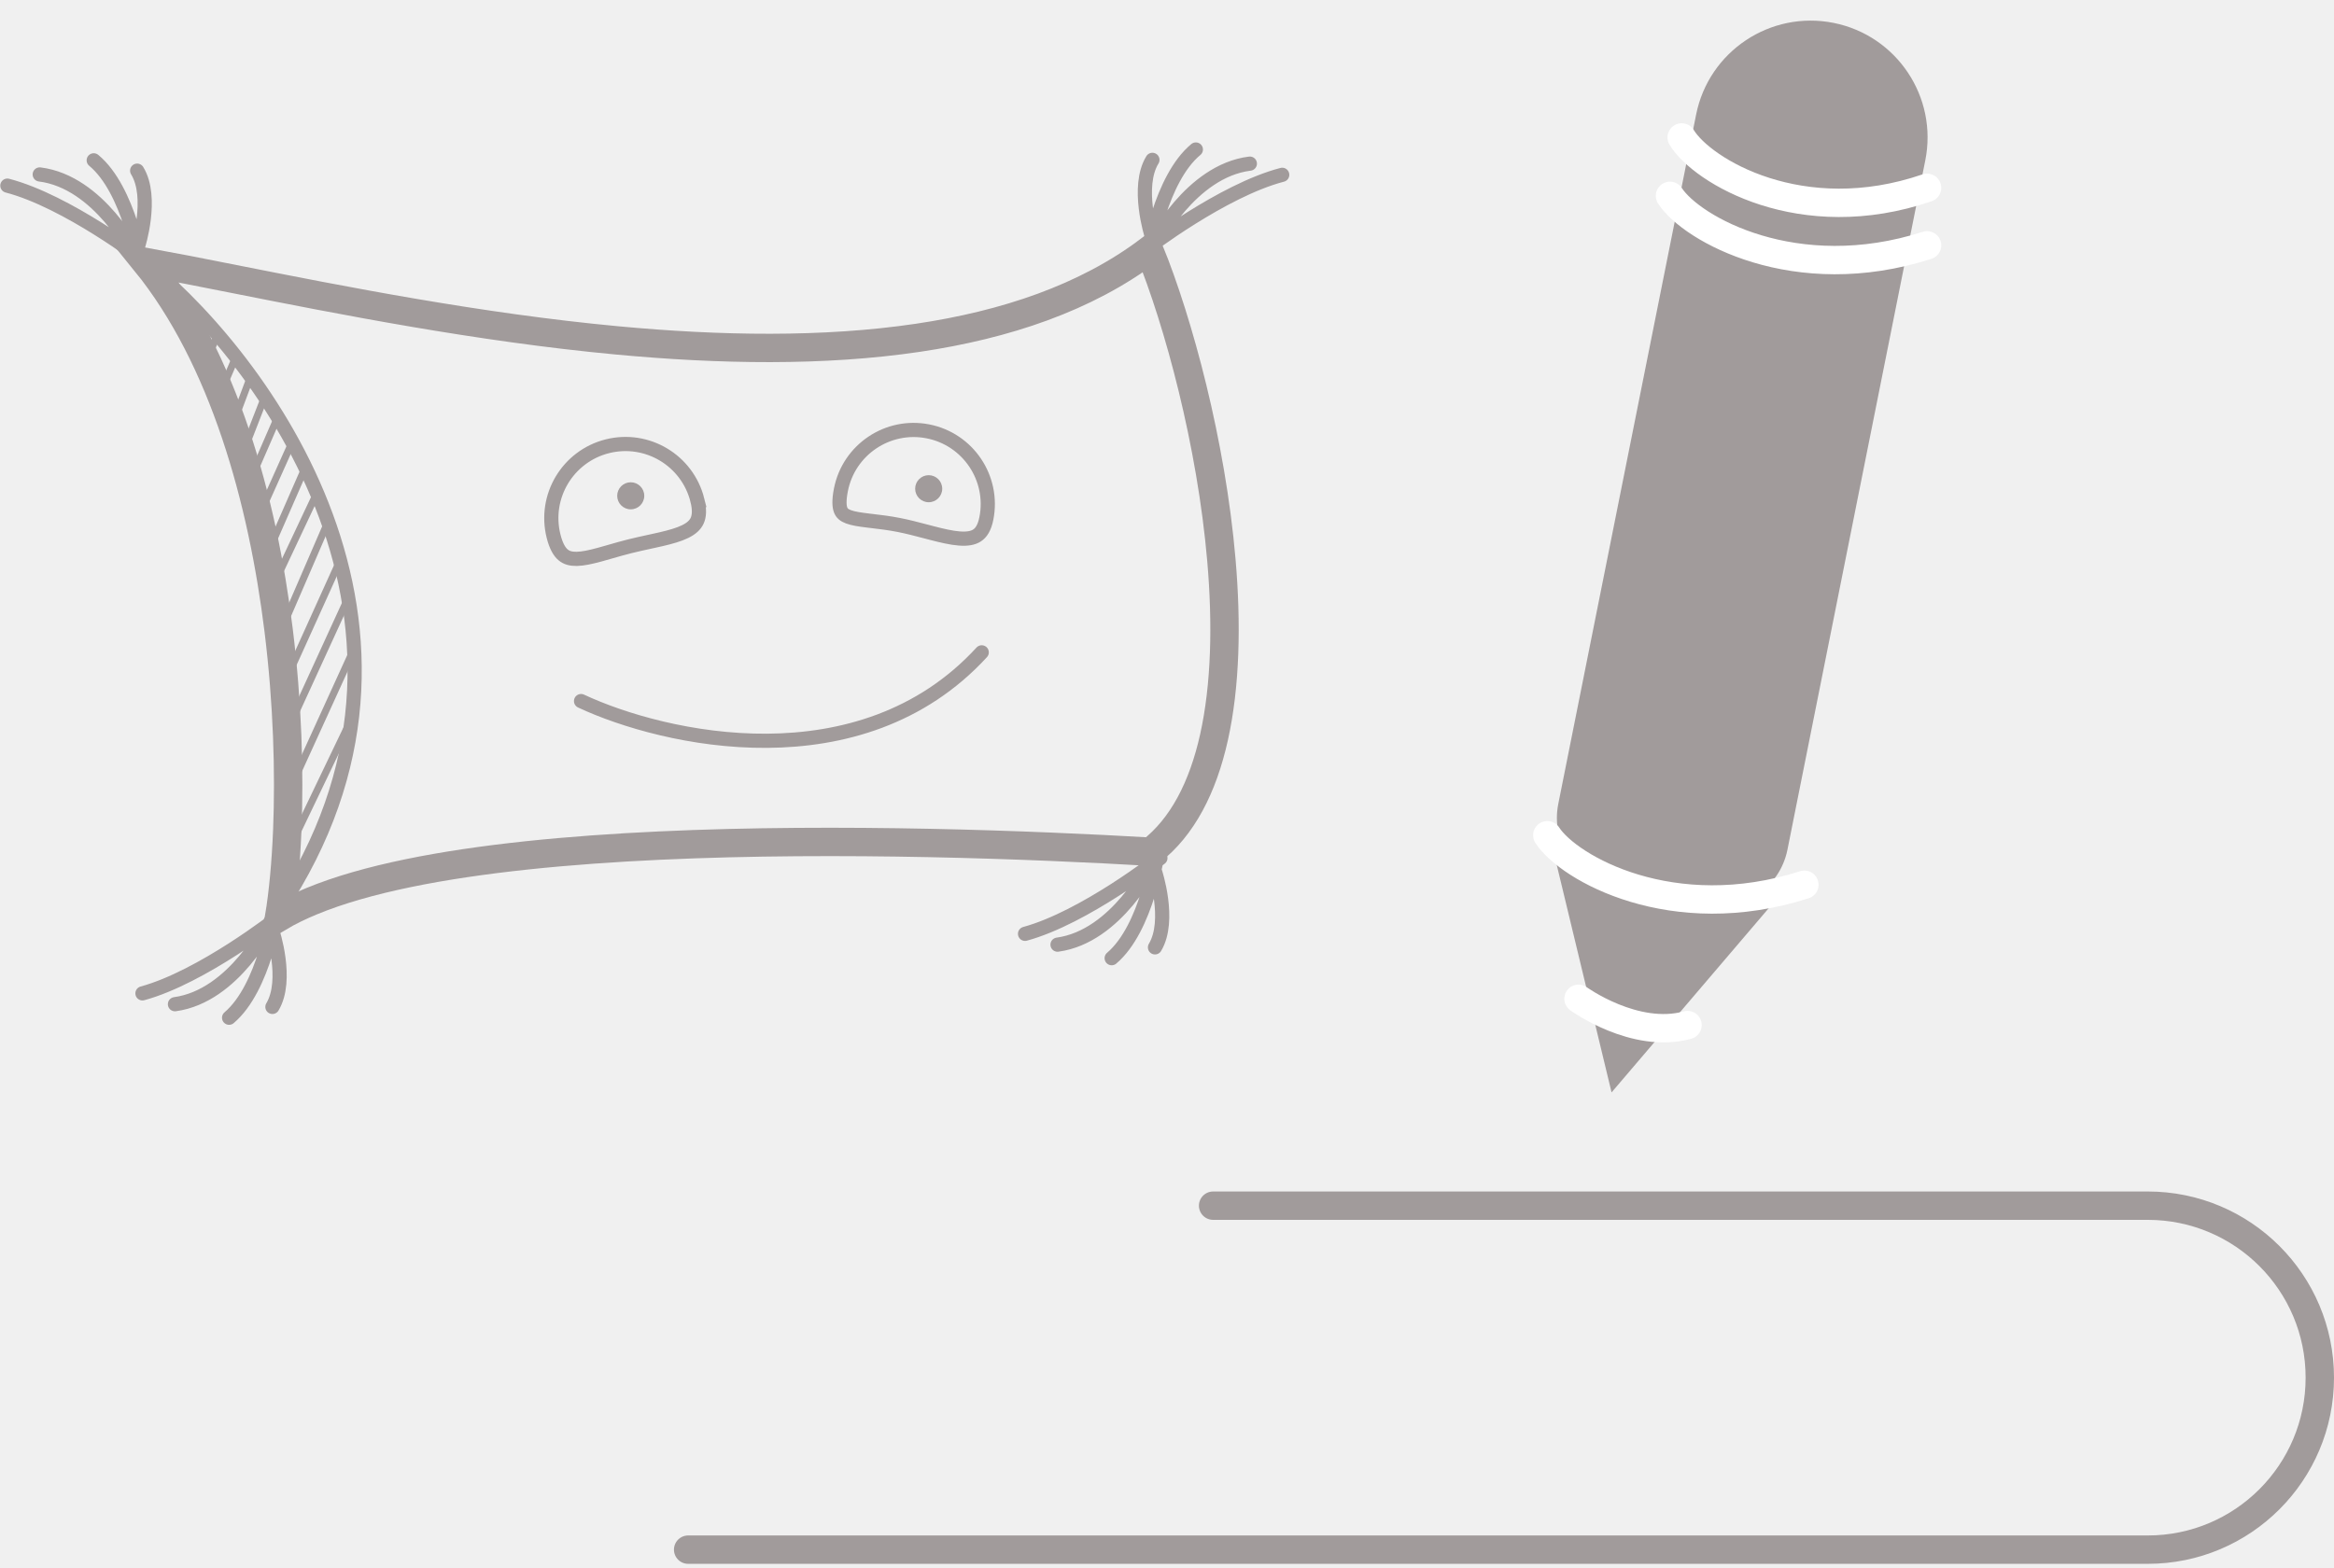
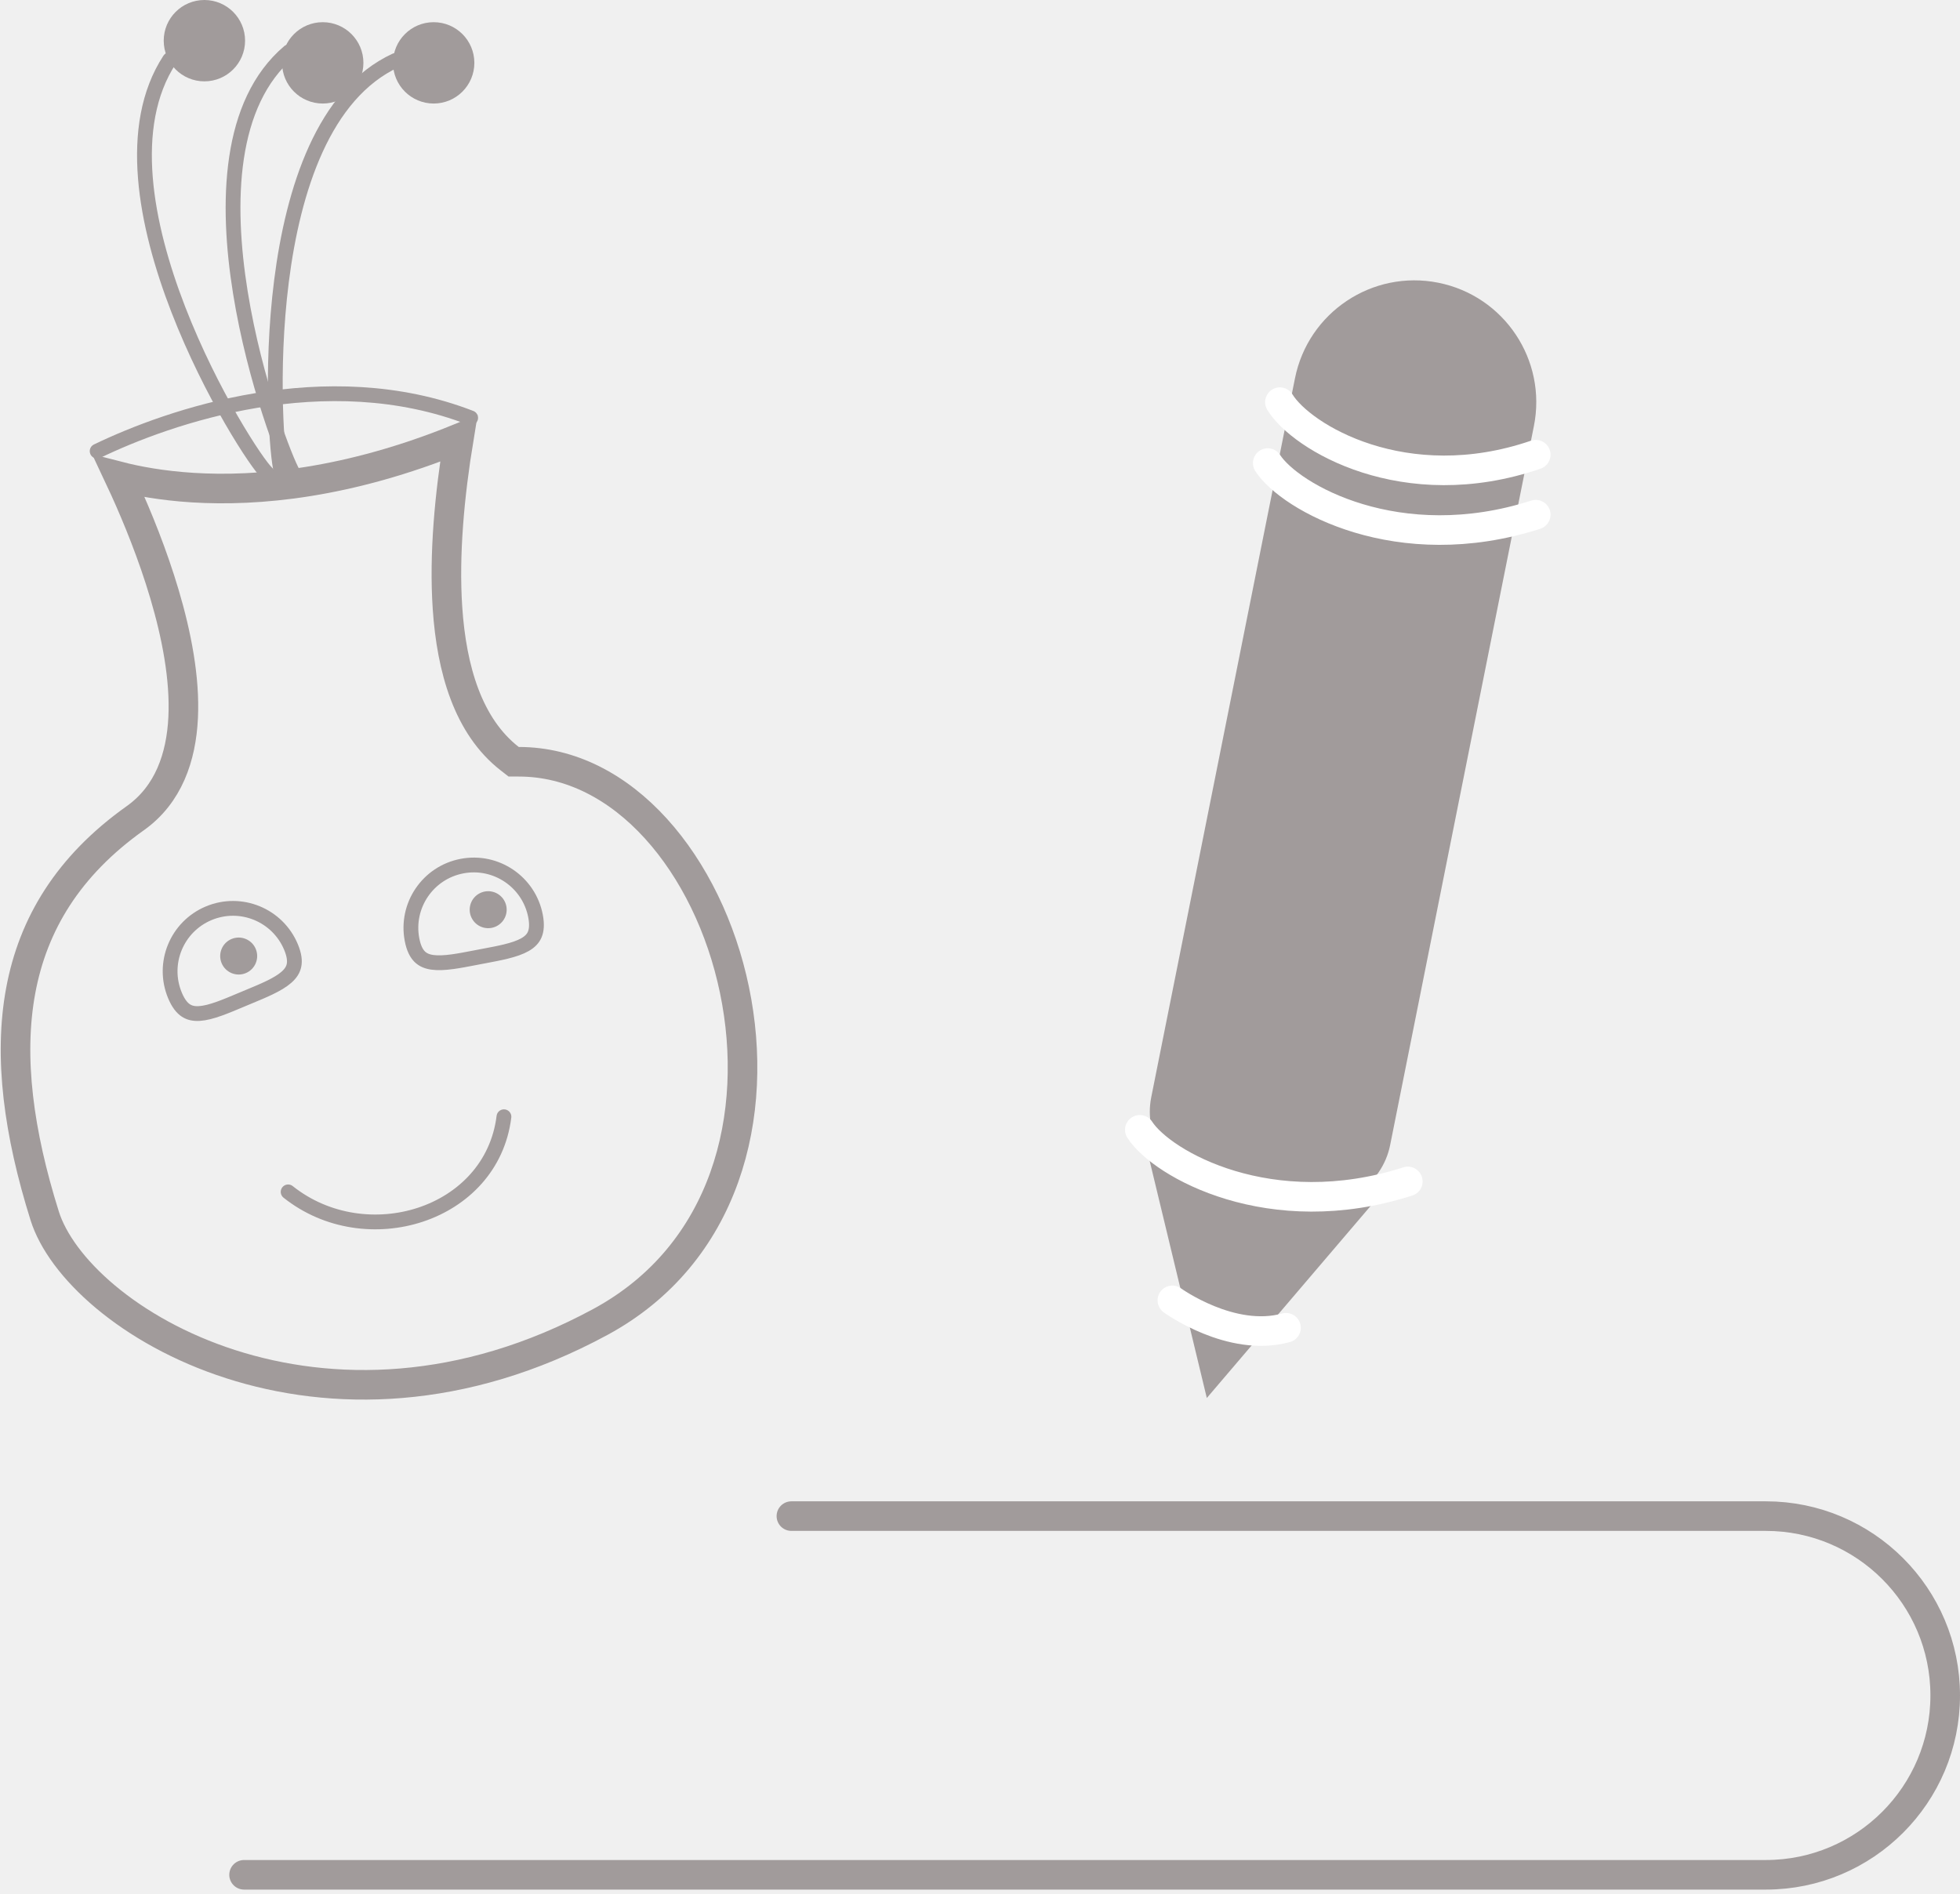
- <svg xmlns="http://www.w3.org/2000/svg" width="329" height="221" fill="none">
-   <path d="M227.166 154.029l23.883-28.001h-16.471l-15.647-6.176 8.235 34.177z" fill="#A19B9B" />
-   <path d="M219.655 113.35l19.431-97.198c1.783-8.92 10.46-14.706 19.38-12.923 8.92 1.783 14.706 10.46 12.923 19.38l-19.431 97.198c-1.083 5.416-6.351 8.929-11.766 7.846l-12.692-2.537c-5.415-1.083-8.928-6.351-7.845-11.766z" fill="#A19B9B" />
-   <path d="M237.049 19.378c2.882 4.736 16.883 13.177 34.589 7.104m-36.236 1.131c3.02 4.653 17.687 12.944 36.236 6.979m-53.531 83.177c3.02 4.652 17.687 12.943 36.236 6.978m-31.834 16.081s7.951 5.765 15.363 3.706" stroke="#fff" stroke-width="4" stroke-linecap="round" stroke-linejoin="round" />
-   <path d="M171 170h131.75c13.393 0 24.25 10.857 24.25 24.25v0c0 13.393-10.857 24.25-24.25 24.25H97" stroke="#A19B9B" stroke-width="4" stroke-linecap="round" stroke-linejoin="round" />
-   <path d="M30.766 46.95l-2.29 5.343m4.58-1.526l-2.29 5.342m4.58-3.053l-2.29 6.106m4.198-3.052l-2.671 6.868m4.579-4.198l-3.816 8.778m5.724-4.961l-4.961 11.067m6.869-7.633l-5.343 12.212m11.831 23.279l-8.778 18.318m3.817-49.992l-6.106 12.975m7.632-8.778l-6.106 14.12m8.015-9.159l-7.252 16.028m8.014-9.922l-8.395 18.318m9.54-11.83l-9.922 21.752" stroke="#A19B9B" stroke-linecap="round" stroke-linejoin="round" />
-   <path d="M20.081 140.065c8.396-2.289 19.081-10.685 19.081-10.685m-1.145.763s-4.96 10.304-13.356 11.449m14.119-12.975s-1.526 10.685-6.487 14.883m6.106-12.212s2.29 6.869 0 10.686m106.09-10.304c8.396-2.29 19.081-10.686 19.081-10.686m-1.144.764s-4.962 10.303-13.357 11.448m14.12-12.975s-1.527 10.686-6.488 14.883m6.106-12.211s2.29 6.869 0 10.685m17.934-108.93c-8.42 2.197-19.197 10.474-19.197 10.474m1.153-.751s5.074-10.248 13.482-11.3M161.917 35.89s1.644-10.668 6.651-14.811m-6.24 12.143s-2.214-6.894.117-10.684M1.038 26.174c8.42 2.197 19.198 10.474 19.198 10.474m-1.154-.75S14.008 25.649 5.6 24.597m14.263 12.819s-1.645-10.668-6.652-14.811m6.241 12.144s2.213-6.894-.118-10.685" stroke="#A19B9B" stroke-width="2" stroke-linecap="round" stroke-linejoin="round" />
-   <path d="M39.277 88.874c-2.258-18.3-7.701-38.31-18.779-51.954 3.69.674 7.886 1.506 12.473 2.415 15.14 3 34.535 6.844 54.023 8.662 14.416 1.345 29.072 1.612 42.402-.37 12.335-1.833 23.659-5.61 32.603-12.357 4.129 10.155 8.747 27.177 10.169 43.717.769 8.95.592 17.648-1.045 24.986-1.576 7.063-4.454 12.656-8.925 16.117-16.339-.946-43.761-2.044-69.158-.865-12.883.599-25.31 1.786-35.532 3.897-5.11 1.056-9.719 2.353-13.578 3.947-1.65.681-3.188 1.427-4.58 2.246.554-3.366.954-7.566 1.145-12.293.326-8.082.046-17.906-1.218-28.148z" stroke="#A19B9B" stroke-width="4" />
-   <path d="M81.904 98.85c11.703 5.47 39.383 11.755 56.48-6.869" stroke="#A19B9B" stroke-width="2" stroke-linecap="round" />
-   <path d="M98.298 70.51c.352 1.4.254 2.301-.03 2.916-.281.61-.82 1.103-1.696 1.53-.887.434-2.028.757-3.39 1.074-.5.116-1.04.233-1.6.355a88.86 88.86 0 0 0-2.826.645c-.963.242-1.91.514-2.786.766-.518.149-1.012.29-1.468.415-1.28.347-2.332.574-3.21.59-.852.014-1.456-.171-1.927-.575-.494-.422-.975-1.196-1.334-2.624-1.406-5.597 1.991-11.274 7.588-12.68 5.596-1.406 11.273 1.99 12.68 7.588zm40.743 2.577c-.271 1.38-.774 2.058-1.318 2.412-.573.373-1.382.517-2.513.427-1.128-.088-2.432-.395-3.899-.776-.271-.07-.547-.144-.828-.218-1.209-.32-2.5-.66-3.79-.913-1.387-.272-2.667-.423-3.771-.553l-.489-.058c-1.246-.15-2.163-.286-2.838-.54-.623-.233-.931-.523-1.096-.953-.195-.506-.256-1.362.036-2.852 1.112-5.663 6.603-9.352 12.265-8.241 5.663 1.111 9.353 6.603 8.241 12.265z" stroke="#A19B9B" stroke-width="2" />
-   <circle cx="88.908" cy="69.908" r="1.908" fill="#A19B9B" />
-   <circle cx="130.908" cy="68.908" r="1.908" fill="#A19B9B" />
-   <path d="M20.845 37.41c17.427 14.374 45.26 53.045 17.173 92.733" stroke="#A19B9B" stroke-width="2" />
+ <svg xmlns="http://www.w3.org/2000/svg" width="265" height="256" viewBox="0 0 265 256" fill="none">
+   <path d="M163.166 189.029L187.049 161.028H170.578L154.931 154.852L163.166 189.029Z" fill="#A19B9B" />
+   <path d="M155.655 148.35L175.086 51.152C176.869 42.231 185.546 36.446 194.466 38.229C203.386 40.012 209.172 48.689 207.389 57.609L187.958 154.807C186.875 160.223 181.607 163.736 176.192 162.653L163.5 160.116C158.085 159.033 154.572 153.765 155.655 148.35Z" fill="#A19B9B" />
+   <path d="M173.049 54.378C175.931 59.114 189.932 67.555 207.638 61.482" stroke="white" stroke-width="4" stroke-linecap="round" stroke-linejoin="round" />
+   <path d="M171.402 62.613C174.422 67.266 189.089 75.557 207.638 69.592" stroke="white" stroke-width="4" stroke-linecap="round" stroke-linejoin="round" />
+   <path d="M154.107 152.769C157.127 157.421 171.794 165.712 190.343 159.747" stroke="white" stroke-width="4" stroke-linecap="round" stroke-linejoin="round" />
+   <path d="M158.509 175.828C158.509 175.828 166.46 181.593 173.872 179.534" stroke="white" stroke-width="4" stroke-linecap="round" stroke-linejoin="round" />
+   <path d="M107 205H238.75C252.143 205 263 215.857 263 229.25V229.25C263 242.643 252.143 253.5 238.75 253.5H33" stroke="#A19B9B" stroke-width="4" stroke-linecap="round" stroke-linejoin="round" />
+   <path d="M37.999 63.666C36.999 60.166 33.999 17.166 53.499 8.166" stroke="#A19B9B" stroke-width="2" stroke-linecap="round" />
+   <path d="M39.635 64C37.737 60.894 22.686 20.878 39.077 7" stroke="#A19B9B" stroke-width="2" stroke-linecap="round" />
+   <path d="M36.135 64C33.431 61.563 11.176 26.043 22.936 8.072" stroke="#A19B9B" stroke-width="2" stroke-linecap="round" />
+   <path d="M16.068 64.408C18.524 65.039 21.888 65.674 26.073 65.934C34.796 66.475 47.041 65.384 62.029 59.285C60.778 66.922 60.017 74.988 60.502 82.209C61.058 90.503 63.291 98.201 68.905 102.577L69.447 103H70.135C77.192 103 83.562 106.406 88.67 112.025C93.787 117.653 97.551 125.424 99.301 133.845C102.813 150.735 98.153 169.549 81.182 178.741C62.502 188.86 44.786 188.827 31.185 184.451C24.37 182.259 18.599 178.979 14.263 175.35C9.9 171.697 7.107 167.792 6.043 164.401C2.531 153.214 1.124 142.946 2.805 133.921C4.472 124.973 9.2 117.091 18.293 110.63C22.783 107.44 24.503 102.382 24.763 97.041C25.023 91.711 23.855 85.8 22.252 80.383C20.643 74.94 18.554 69.862 16.875 66.156C16.593 65.534 16.323 64.95 16.068 64.408Z" stroke="#A19B9B" stroke-width="4" stroke-linecap="round" />
+   <circle cx="32.271" cy="129.271" r="2.5" transform="rotate(-22.6791 32.2706 129.271)" fill="#A19B9B" />
+   <circle cx="66.004" cy="123.004" r="2.5" transform="rotate(13.1776 66.0039 123.004)" fill="#A19B9B" />
+   <path d="M38.956 161.159C49.471 169.542 66.476 164.375 68.135 151" stroke="#A19B9B" stroke-width="2" stroke-linecap="round" stroke-linejoin="round" />
+   <path d="M13.135 61C22.801 56.333 44.035 48.9 63.635 56.5" stroke="#A19B9B" stroke-width="2" stroke-linecap="round" />
+   <path d="M39.344 128.049C39.8 129.139 39.87 129.928 39.752 130.519C39.637 131.1 39.317 131.612 38.756 132.112C38.182 132.625 37.388 133.094 36.392 133.572C35.571 133.966 34.662 134.344 33.679 134.752C33.471 134.839 33.259 134.927 33.044 135.017C32.829 135.107 32.617 135.196 32.409 135.283C31.428 135.695 30.521 136.077 29.663 136.384C28.623 136.757 27.731 136.992 26.963 137.04C26.213 137.088 25.624 136.955 25.13 136.629C24.626 136.297 24.114 135.694 23.659 134.604C21.849 130.272 23.893 125.293 28.224 123.483C32.556 121.673 37.534 123.717 39.344 128.049Z" stroke="#A19B9B" stroke-width="2" />
+   <path d="M72.406 123.866C72.627 125.027 72.533 125.813 72.296 126.367C72.064 126.912 71.646 127.347 70.995 127.721C70.327 128.105 69.453 128.401 68.38 128.664C67.495 128.881 66.529 129.063 65.483 129.261C65.261 129.303 65.036 129.345 64.807 129.389C64.578 129.433 64.352 129.476 64.131 129.519C63.086 129.721 62.12 129.907 61.217 130.031C60.123 130.182 59.201 130.229 58.44 130.118C57.696 130.01 57.147 129.76 56.73 129.339C56.306 128.911 55.929 128.215 55.707 127.054C54.827 122.443 57.851 117.991 62.462 117.111C67.073 116.23 71.525 119.255 72.406 123.866Z" stroke="#A19B9B" stroke-width="2" />
+   <circle cx="58.635" cy="8.5" r="4.5" fill="#A19B9B" stroke="#A19B9B" stroke-width="2" />
+   <circle cx="43.635" cy="8.5" r="4.5" fill="#A19B9B" stroke="#A19B9B" stroke-width="2" />
+   <circle cx="27.635" cy="5.5" r="4.5" fill="#A19B9B" stroke="#A19B9B" stroke-width="2" />
</svg>
